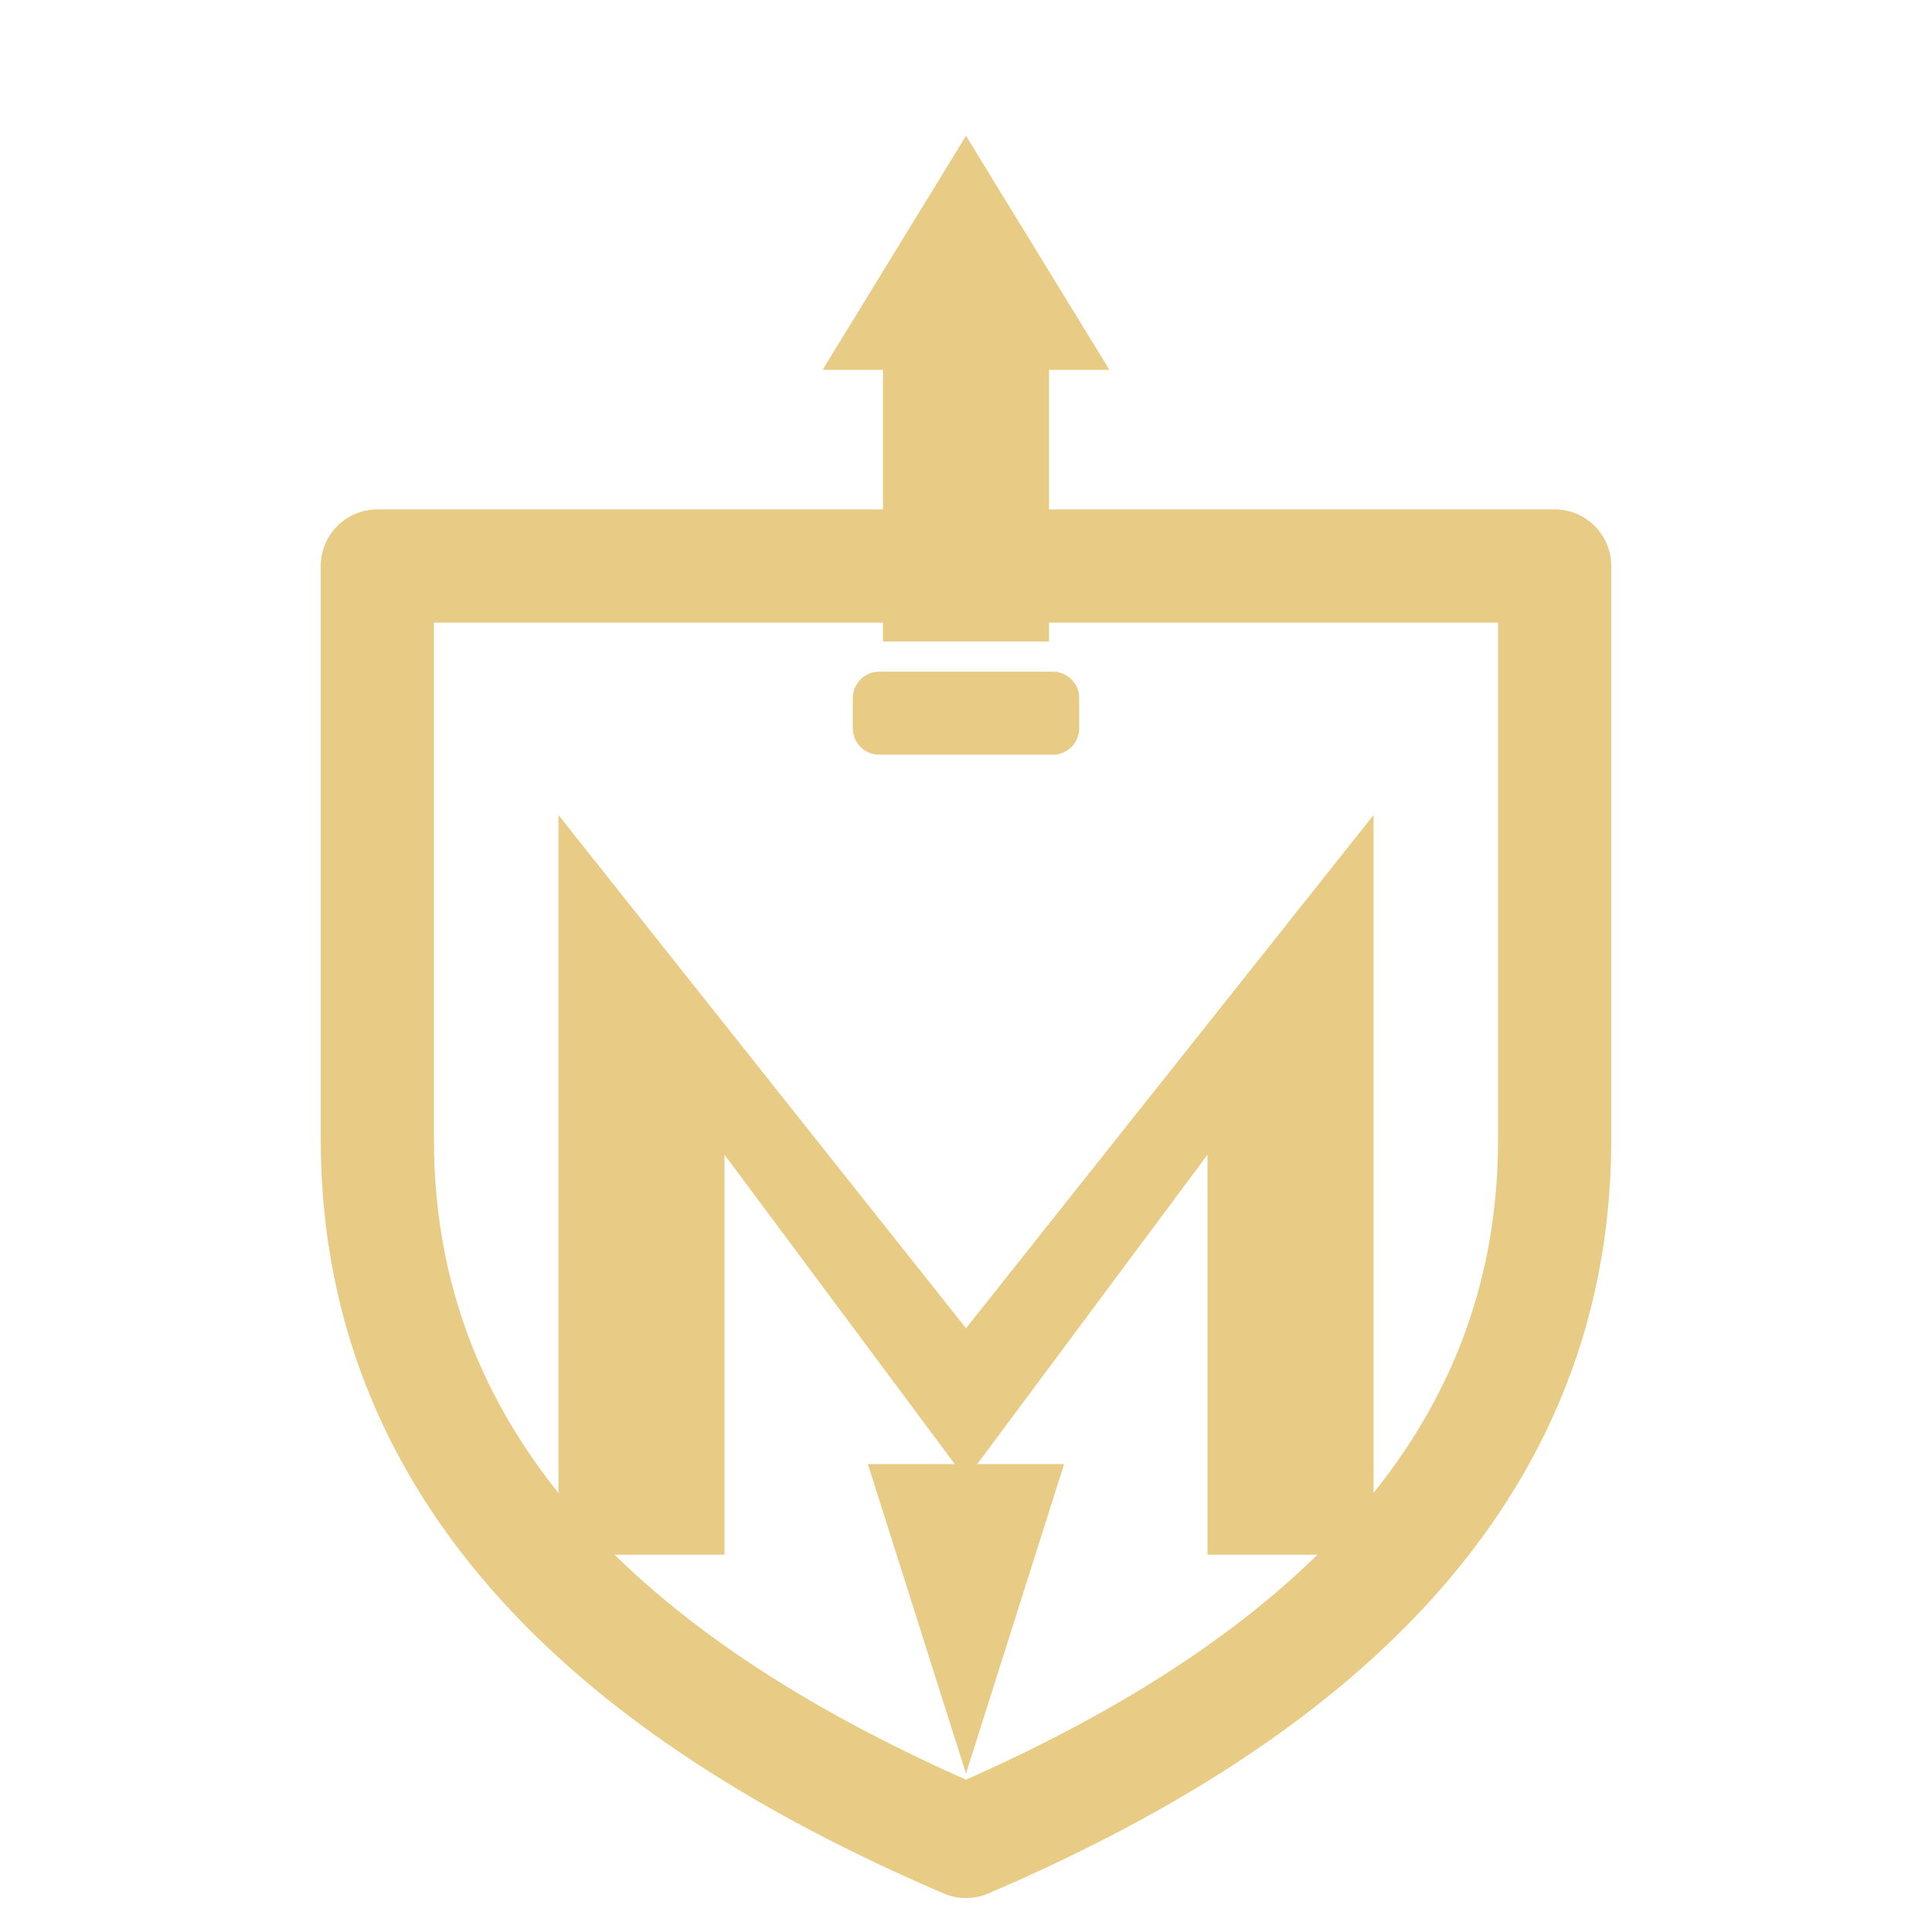
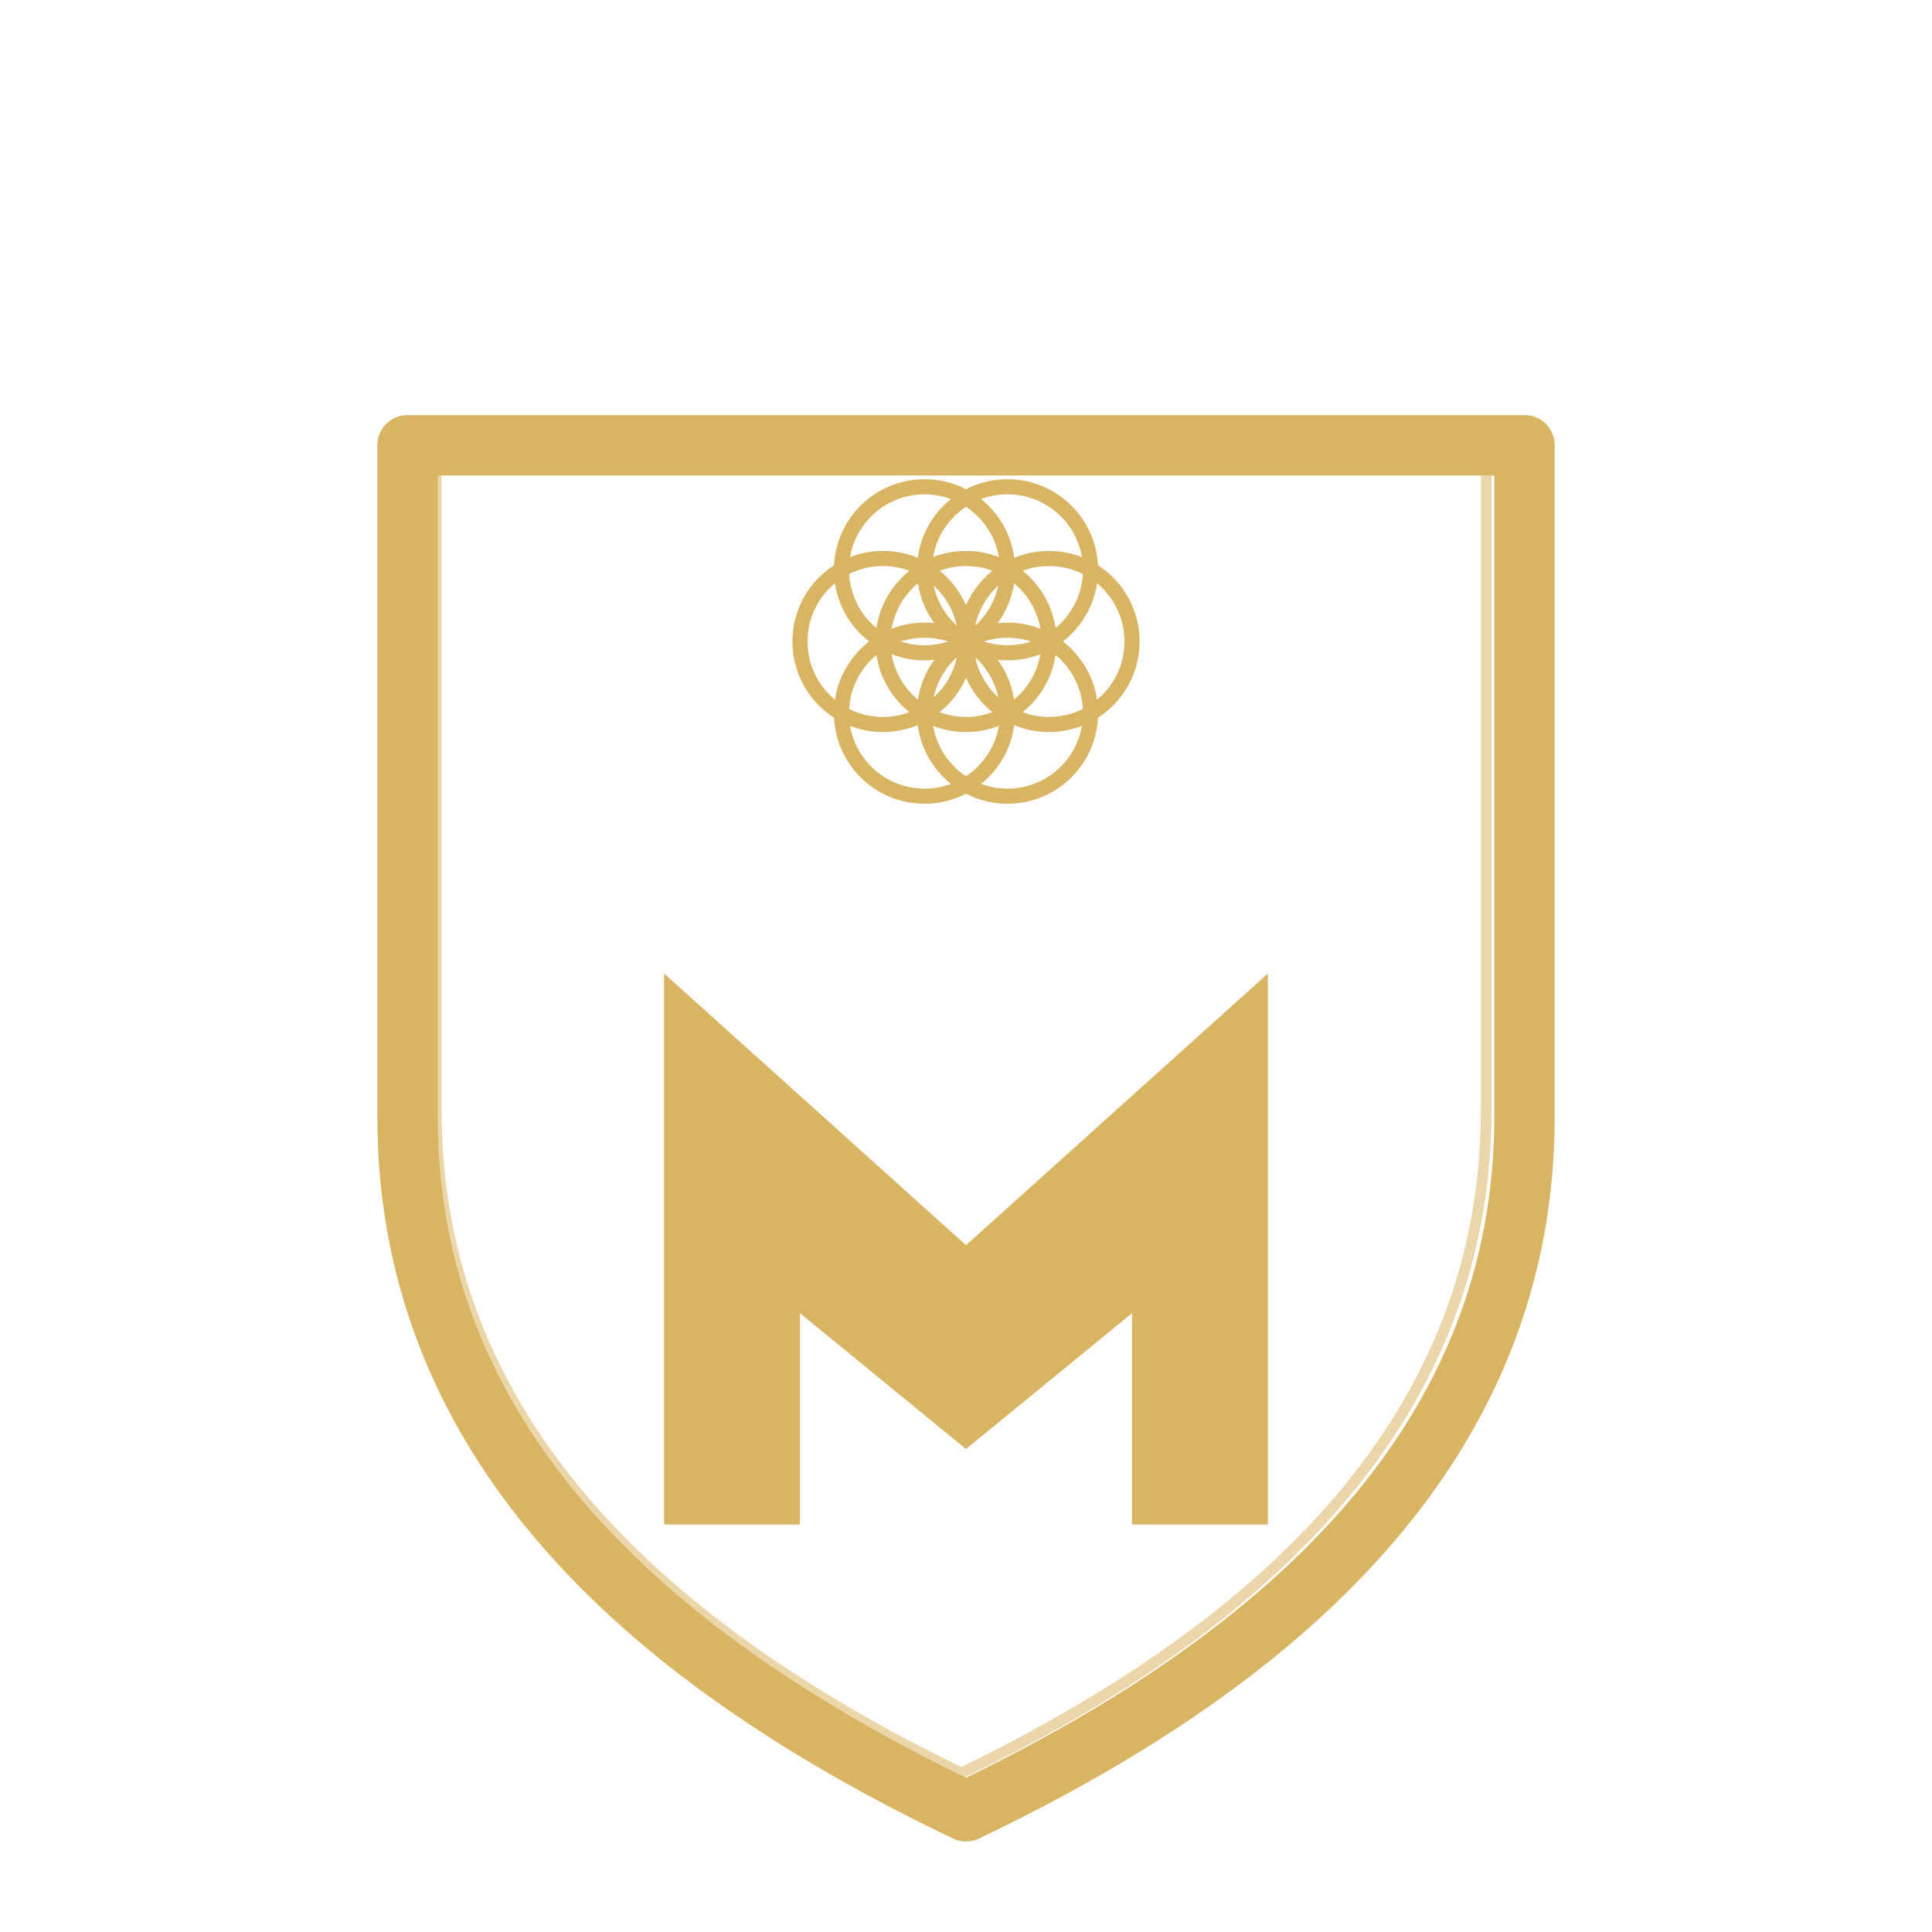
<svg xmlns="http://www.w3.org/2000/svg" viewBox="0 0 512 512" width="512" height="512">
-   <path d="M 100 150 H 412 V 302 C 412 396 340 452 256 488 C 172 452 100 396 100 302 Z" fill="none" stroke="#E8CB84" stroke-width="30" stroke-linejoin="round" />
-   <path d="M 256 36 L 294 98 H 278 V 170 H 234 V 98 H 218 Z" fill="#E8CB84" />
-   <rect x="226" y="178" width="60" height="22" rx="7" fill="#E8CB84" />
-   <path d="M 148 216 V 412 H 192 V 306 L 256 392 L 320 306 V 412 H 364 V 216 L 256 352 Z" fill="#E8CB84" />
-   <path d="M 230 388 H 282 L 256 470 Z" fill="#E8CB84" />
+   <path d="M 108 118 H 404 V 296 C 404 380 344 438 256 480 C 168 438 108 380 108 296 Z" fill="none" stroke="#D9B463" stroke-width="16" stroke-linejoin="round" />
+   <path d="M 108 118 H 404 V 296 C 404 380 344 438 256 480 C 168 438 108 380 108 296 Z" fill="none" stroke="#D9B463" stroke-width="3" stroke-linejoin="round" transform="translate(0 0) scale(0.94 0.955) translate(15 12)" opacity=".55" />
+   <circle cx="256" cy="170" r="22" fill="none" stroke="#D9B463" stroke-width="4" />
+   <circle cx="278" cy="170" r="22" fill="none" stroke="#D9B463" stroke-width="4" />
+   <circle cx="267" cy="189" r="22" fill="none" stroke="#D9B463" stroke-width="4" />
+   <circle cx="245" cy="189" r="22" fill="none" stroke="#D9B463" stroke-width="4" />
+   <circle cx="234" cy="170" r="22" fill="none" stroke="#D9B463" stroke-width="4" />
+   <circle cx="245" cy="151" r="22" fill="none" stroke="#D9B463" stroke-width="4" />
+   <circle cx="267" cy="151" r="22" fill="none" stroke="#D9B463" stroke-width="4" />
+   <path d="M 176 258 V 404 H 212 V 348 L 256 384 L 300 348 V 404 H 336 V 258 L 256 330 Z" fill="#D9B463" />
</svg>
